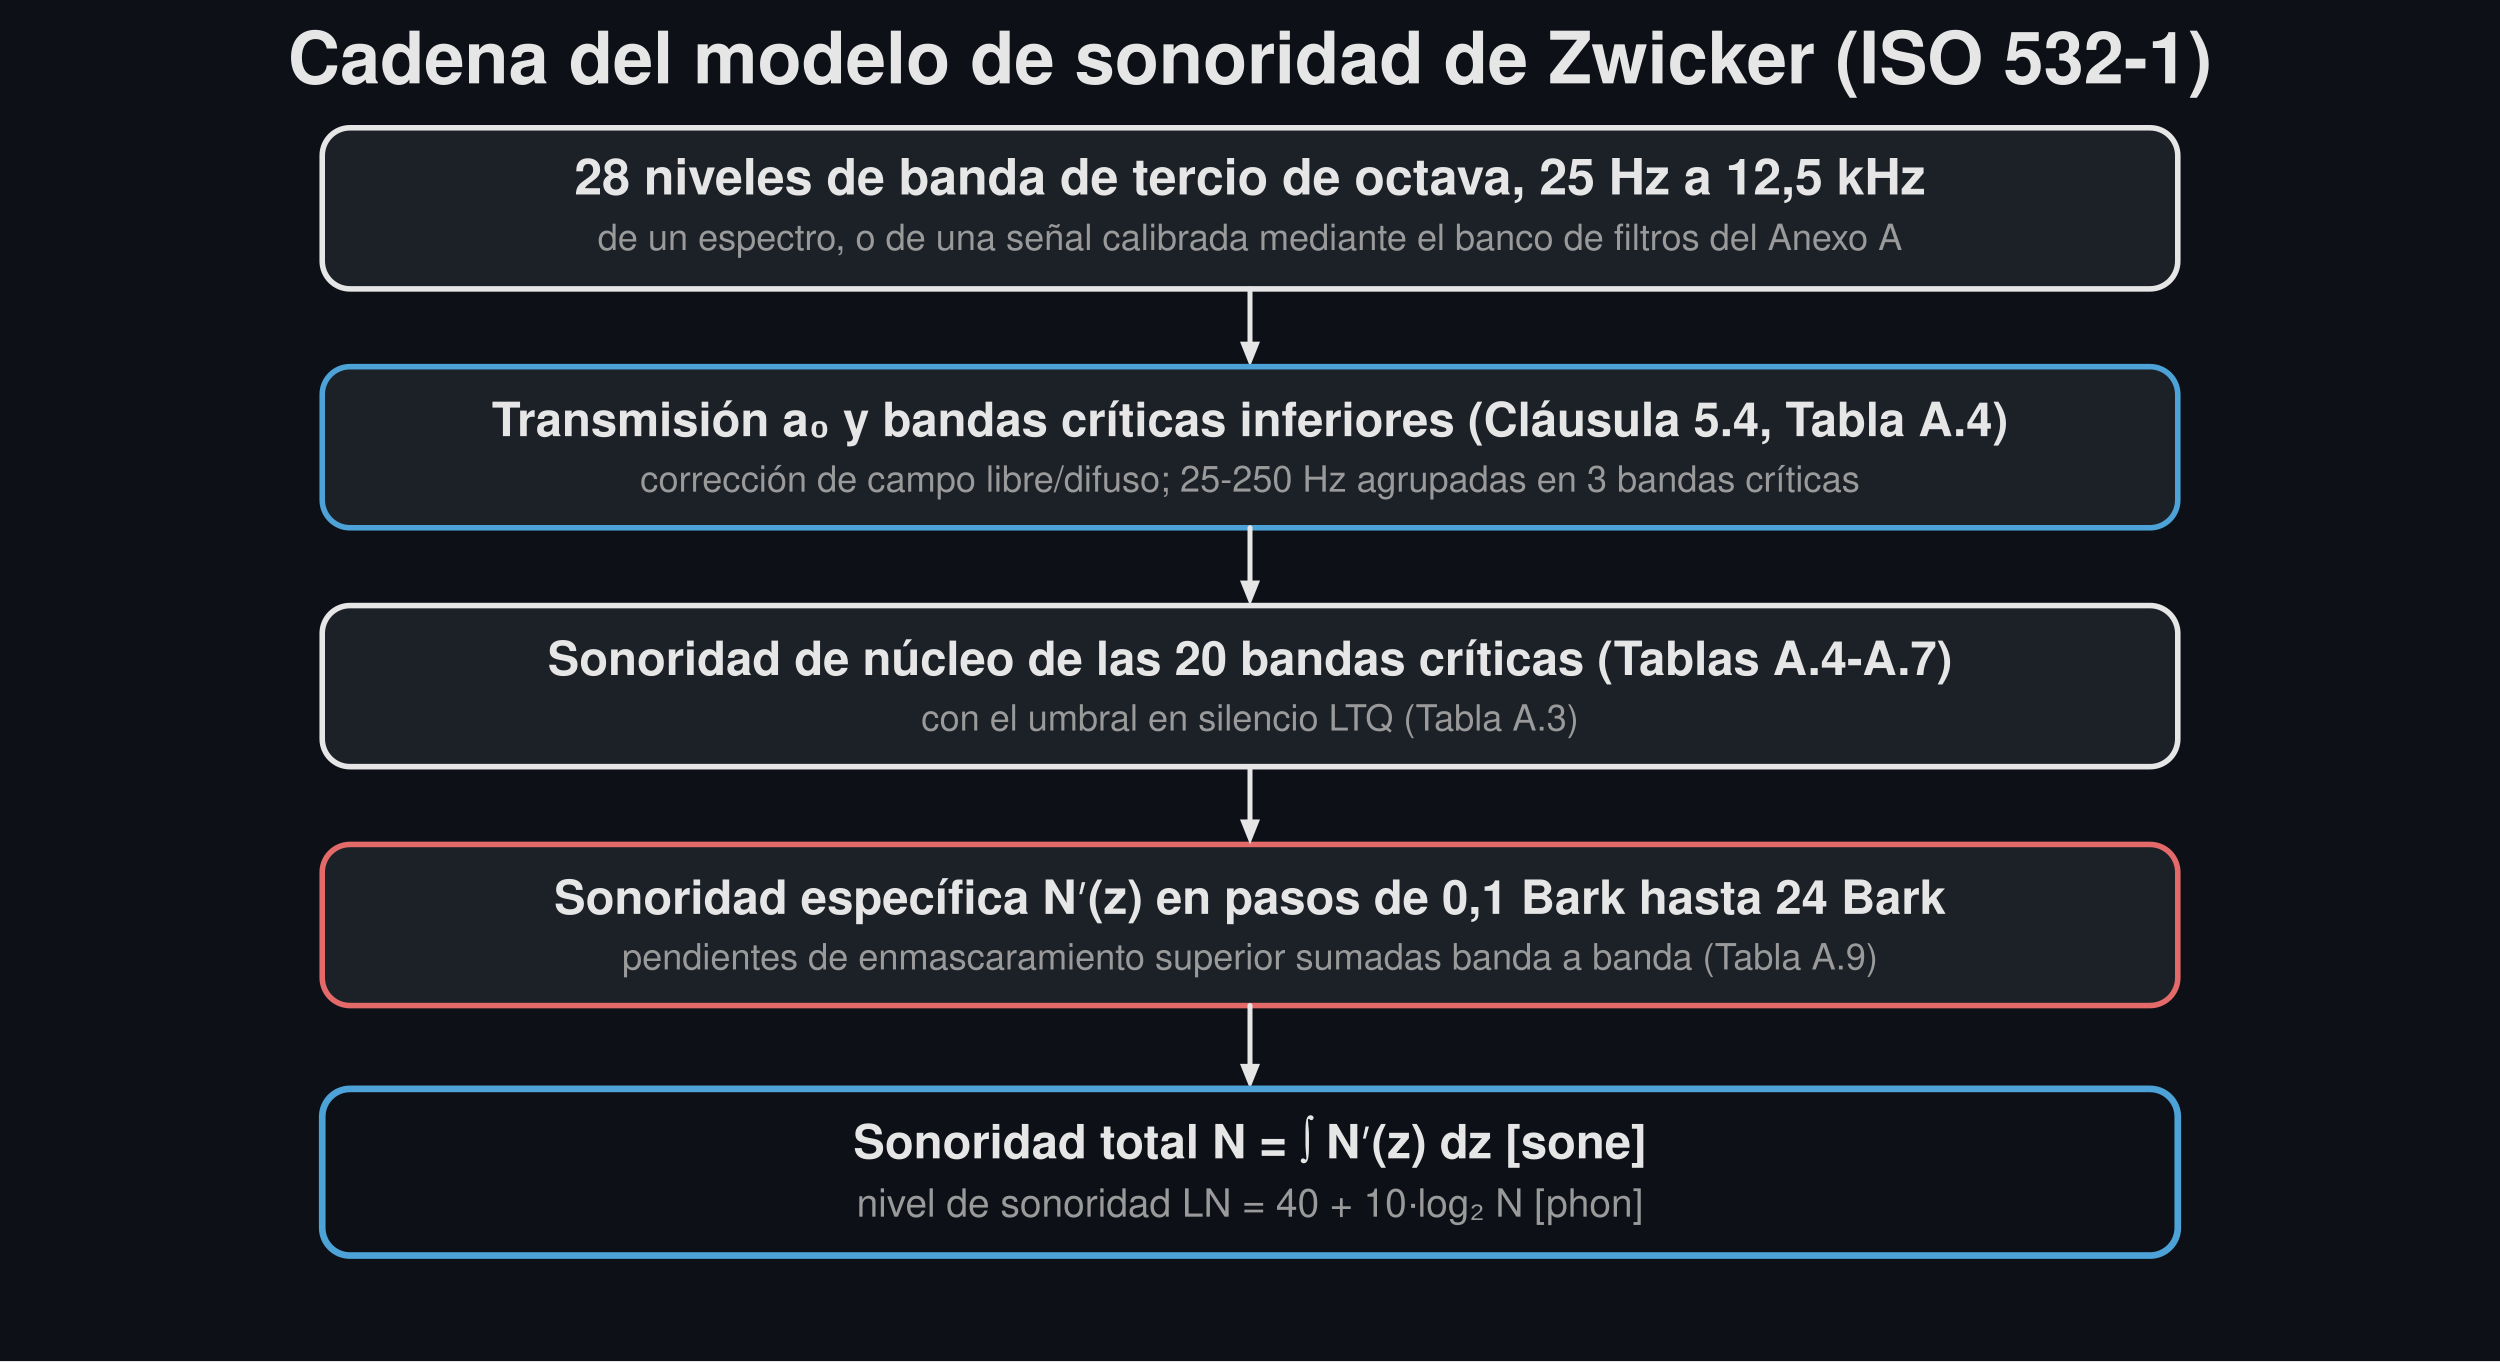
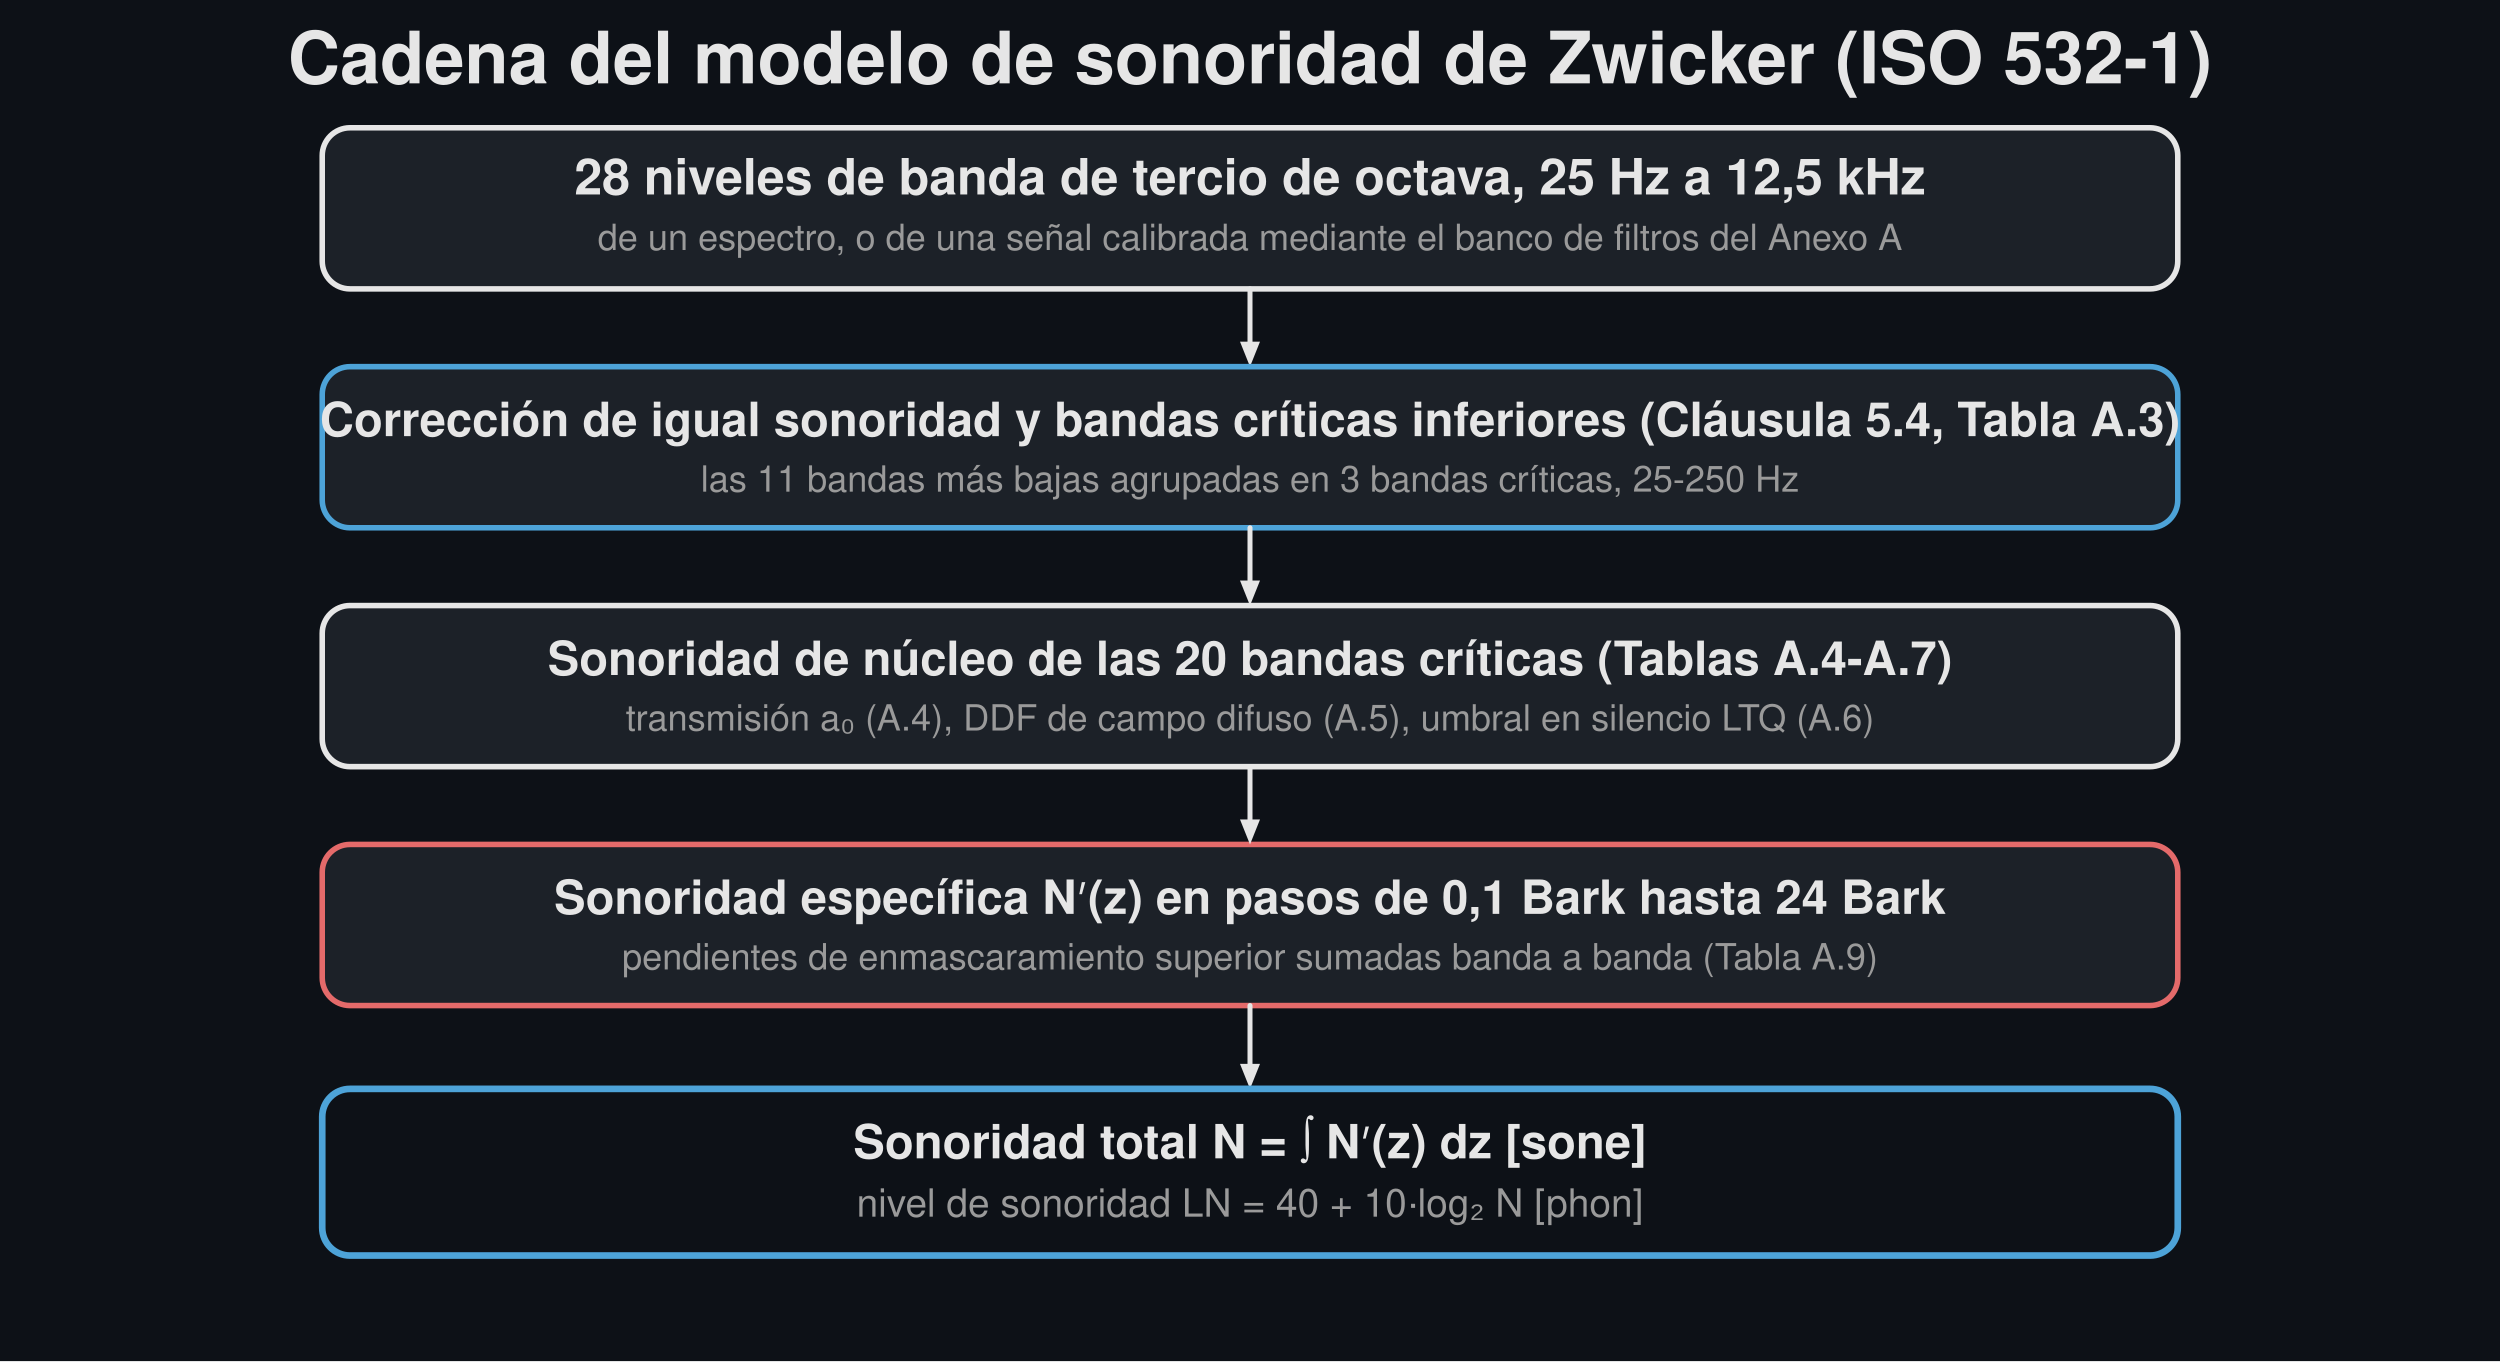
<svg xmlns="http://www.w3.org/2000/svg" width="900" height="490" viewBox="0 0 900 490">
  <rect width="900" height="490" fill="#0d1117" />
  <text x="450.0" y="30" font-family="Segoe UI, Helvetica, Arial, sans-serif" font-size="26" font-weight="600" fill="#e6e6e6" text-anchor="middle">Cadena del modelo de sonoridad de Zwicker (ISO 532-1)</text>
  <rect x="116.0" y="46" width="668.0" height="58.0" rx="10" fill="#1c2128" stroke="#e6e6e6" stroke-width="2" />
  <text x="450.0" y="70" font-family="Segoe UI, Helvetica, Arial, sans-serif" font-size="18" fill="#e6e6e6" text-anchor="middle" font-weight="600">28 niveles de banda de tercio de octava, 25 Hz a 12,5 kHz</text>
  <text x="450.0" y="90" font-family="Segoe UI, Helvetica, Arial, sans-serif" font-size="13" fill="#9a9a9a" text-anchor="middle">de un espectro, o de una señal calibrada mediante el banco de filtros del Anexo A</text>
  <line x1="450.0" y1="104" x2="450.0" y2="123.0" stroke="#e6e6e6" stroke-width="1.8" stroke-linecap="round" />
  <path d="M 450.0 132.0 L 446.4 123.0 L 453.6 123.0 Z" fill="#e6e6e6" stroke="none" stroke-width="1.5" stroke-linejoin="round" />
  <rect x="116.0" y="132" width="668.0" height="58.0" rx="10" fill="#1c2128" stroke="#4da3d8" stroke-width="2" />
-   <text x="450.0" y="157" font-family="Segoe UI, Helvetica, Arial, sans-serif" font-size="17" fill="#e6e6e6" text-anchor="middle" font-weight="600">Transmisión a₀ y bandas críticas inferiores  (Cláusula 5.4, Tabla A.4)</text>
-   <text x="450.0" y="177" font-family="Segoe UI, Helvetica, Arial, sans-serif" font-size="13" fill="#9a9a9a" text-anchor="middle">corrección de campo libre/difuso; 25-250 Hz agrupadas en 3 bandas críticas</text>
+   <text x="450.0" y="157" font-family="Segoe UI, Helvetica, Arial, sans-serif" font-size="17" fill="#e6e6e6" text-anchor="middle" font-weight="600">Corrección de igual sonoridad y bandas críticas inferiores  (Cláusula 5.4, Tabla A.3)</text>
+   <text x="450.0" y="177" font-family="Segoe UI, Helvetica, Arial, sans-serif" font-size="13" fill="#9a9a9a" text-anchor="middle">las 11 bandas más bajas agrupadas en 3 bandas críticas, 25-250 Hz</text>
  <rect x="116.0" y="218" width="668.0" height="58.0" rx="10" fill="#1c2128" stroke="#e6e6e6" stroke-width="2" />
  <text x="450.0" y="243" font-family="Segoe UI, Helvetica, Arial, sans-serif" font-size="17" fill="#e6e6e6" text-anchor="middle" font-weight="600">Sonoridad de núcleo de las 20 bandas críticas  (Tablas A.4-A.7)</text>
-   <text x="450.0" y="263" font-family="Segoe UI, Helvetica, Arial, sans-serif" font-size="13" fill="#9a9a9a" text-anchor="middle">con el umbral en silencio LTQ (Tabla A.3)</text>
+   <text x="450.0" y="263" font-family="Segoe UI, Helvetica, Arial, sans-serif" font-size="13" fill="#9a9a9a" text-anchor="middle">transmisión a₀ (A.4), DDF de campo difuso (A.5), umbral en silencio LTQ (A.6)</text>
  <rect x="116.0" y="304" width="668.0" height="58.0" rx="10" fill="#1c2128" stroke="#e46a6a" stroke-width="2" />
  <text x="450.0" y="329" font-family="Segoe UI, Helvetica, Arial, sans-serif" font-size="17" fill="#e6e6e6" text-anchor="middle" font-weight="600">Sonoridad específica  N′(z)  en pasos de 0,1 Bark hasta 24 Bark</text>
  <text x="450.0" y="349" font-family="Segoe UI, Helvetica, Arial, sans-serif" font-size="13" fill="#9a9a9a" text-anchor="middle">pendientes de enmascaramiento superior sumadas banda a banda (Tabla A.9)</text>
  <line x1="450.0" y1="190" x2="450.0" y2="209.0" stroke="#e6e6e6" stroke-width="1.8" stroke-linecap="round" />
  <path d="M 450.0 218.0 L 446.4 209.0 L 453.6 209.0 Z" fill="#e6e6e6" stroke="none" stroke-width="1.5" stroke-linejoin="round" />
  <line x1="450.0" y1="276" x2="450.0" y2="295.0" stroke="#e6e6e6" stroke-width="1.8" stroke-linecap="round" />
  <path d="M 450.0 304.0 L 446.4 295.0 L 453.6 295.0 Z" fill="#e6e6e6" stroke="none" stroke-width="1.5" stroke-linejoin="round" />
  <line x1="450.0" y1="362" x2="450.0" y2="383.0" stroke="#e6e6e6" stroke-width="1.8" stroke-linecap="round" />
  <path d="M 450.0 392.0 L 446.4 383.0 L 453.6 383.0 Z" fill="#e6e6e6" stroke="none" stroke-width="1.5" stroke-linejoin="round" />
  <rect x="116.0" y="392" width="668.0" height="60" rx="10" fill="none" stroke="#4da3d8" stroke-width="2.4" />
  <text x="450.0" y="417" font-family="Segoe UI, Helvetica, Arial, sans-serif" font-size="17" fill="#e6e6e6" text-anchor="middle" font-weight="600">Sonoridad total  N = ∫ N′(z) dz  [sone]</text>
  <text x="450.0" y="438" font-family="Segoe UI, Helvetica, Arial, sans-serif" font-size="14" fill="#9a9a9a" text-anchor="middle">nivel de sonoridad  LN = 40 + 10·log₂ N  [phon]</text>
</svg>
